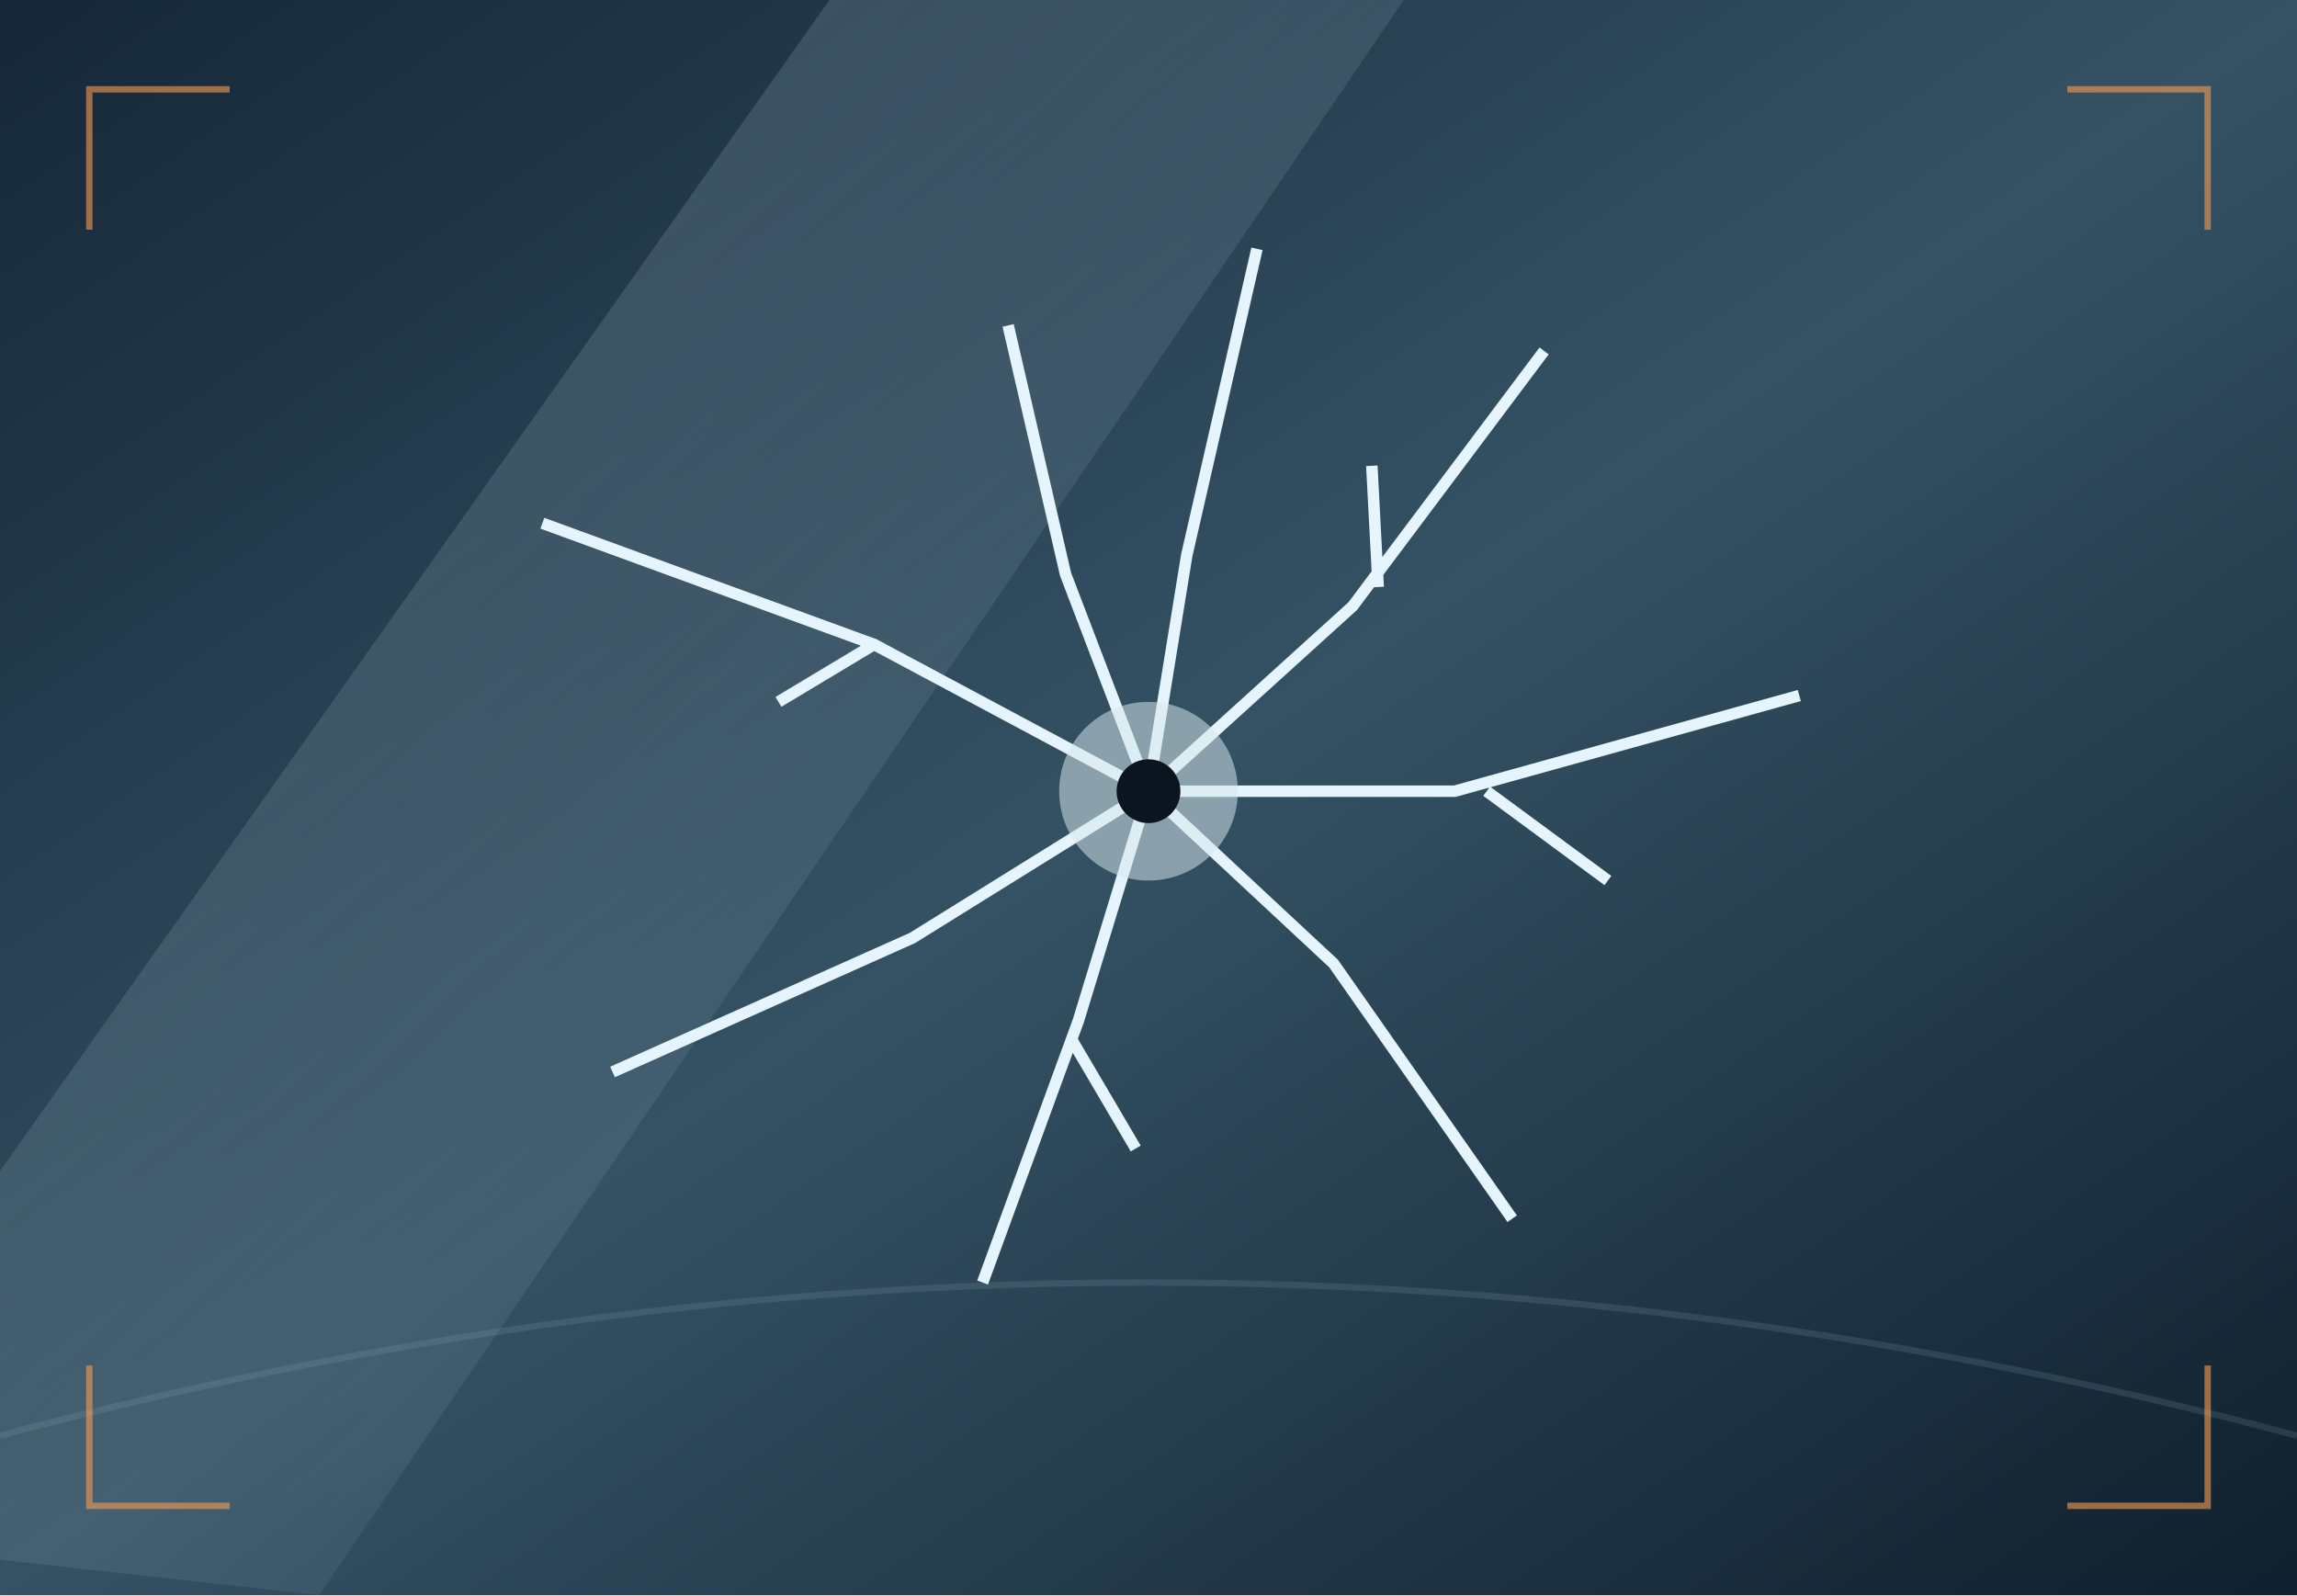
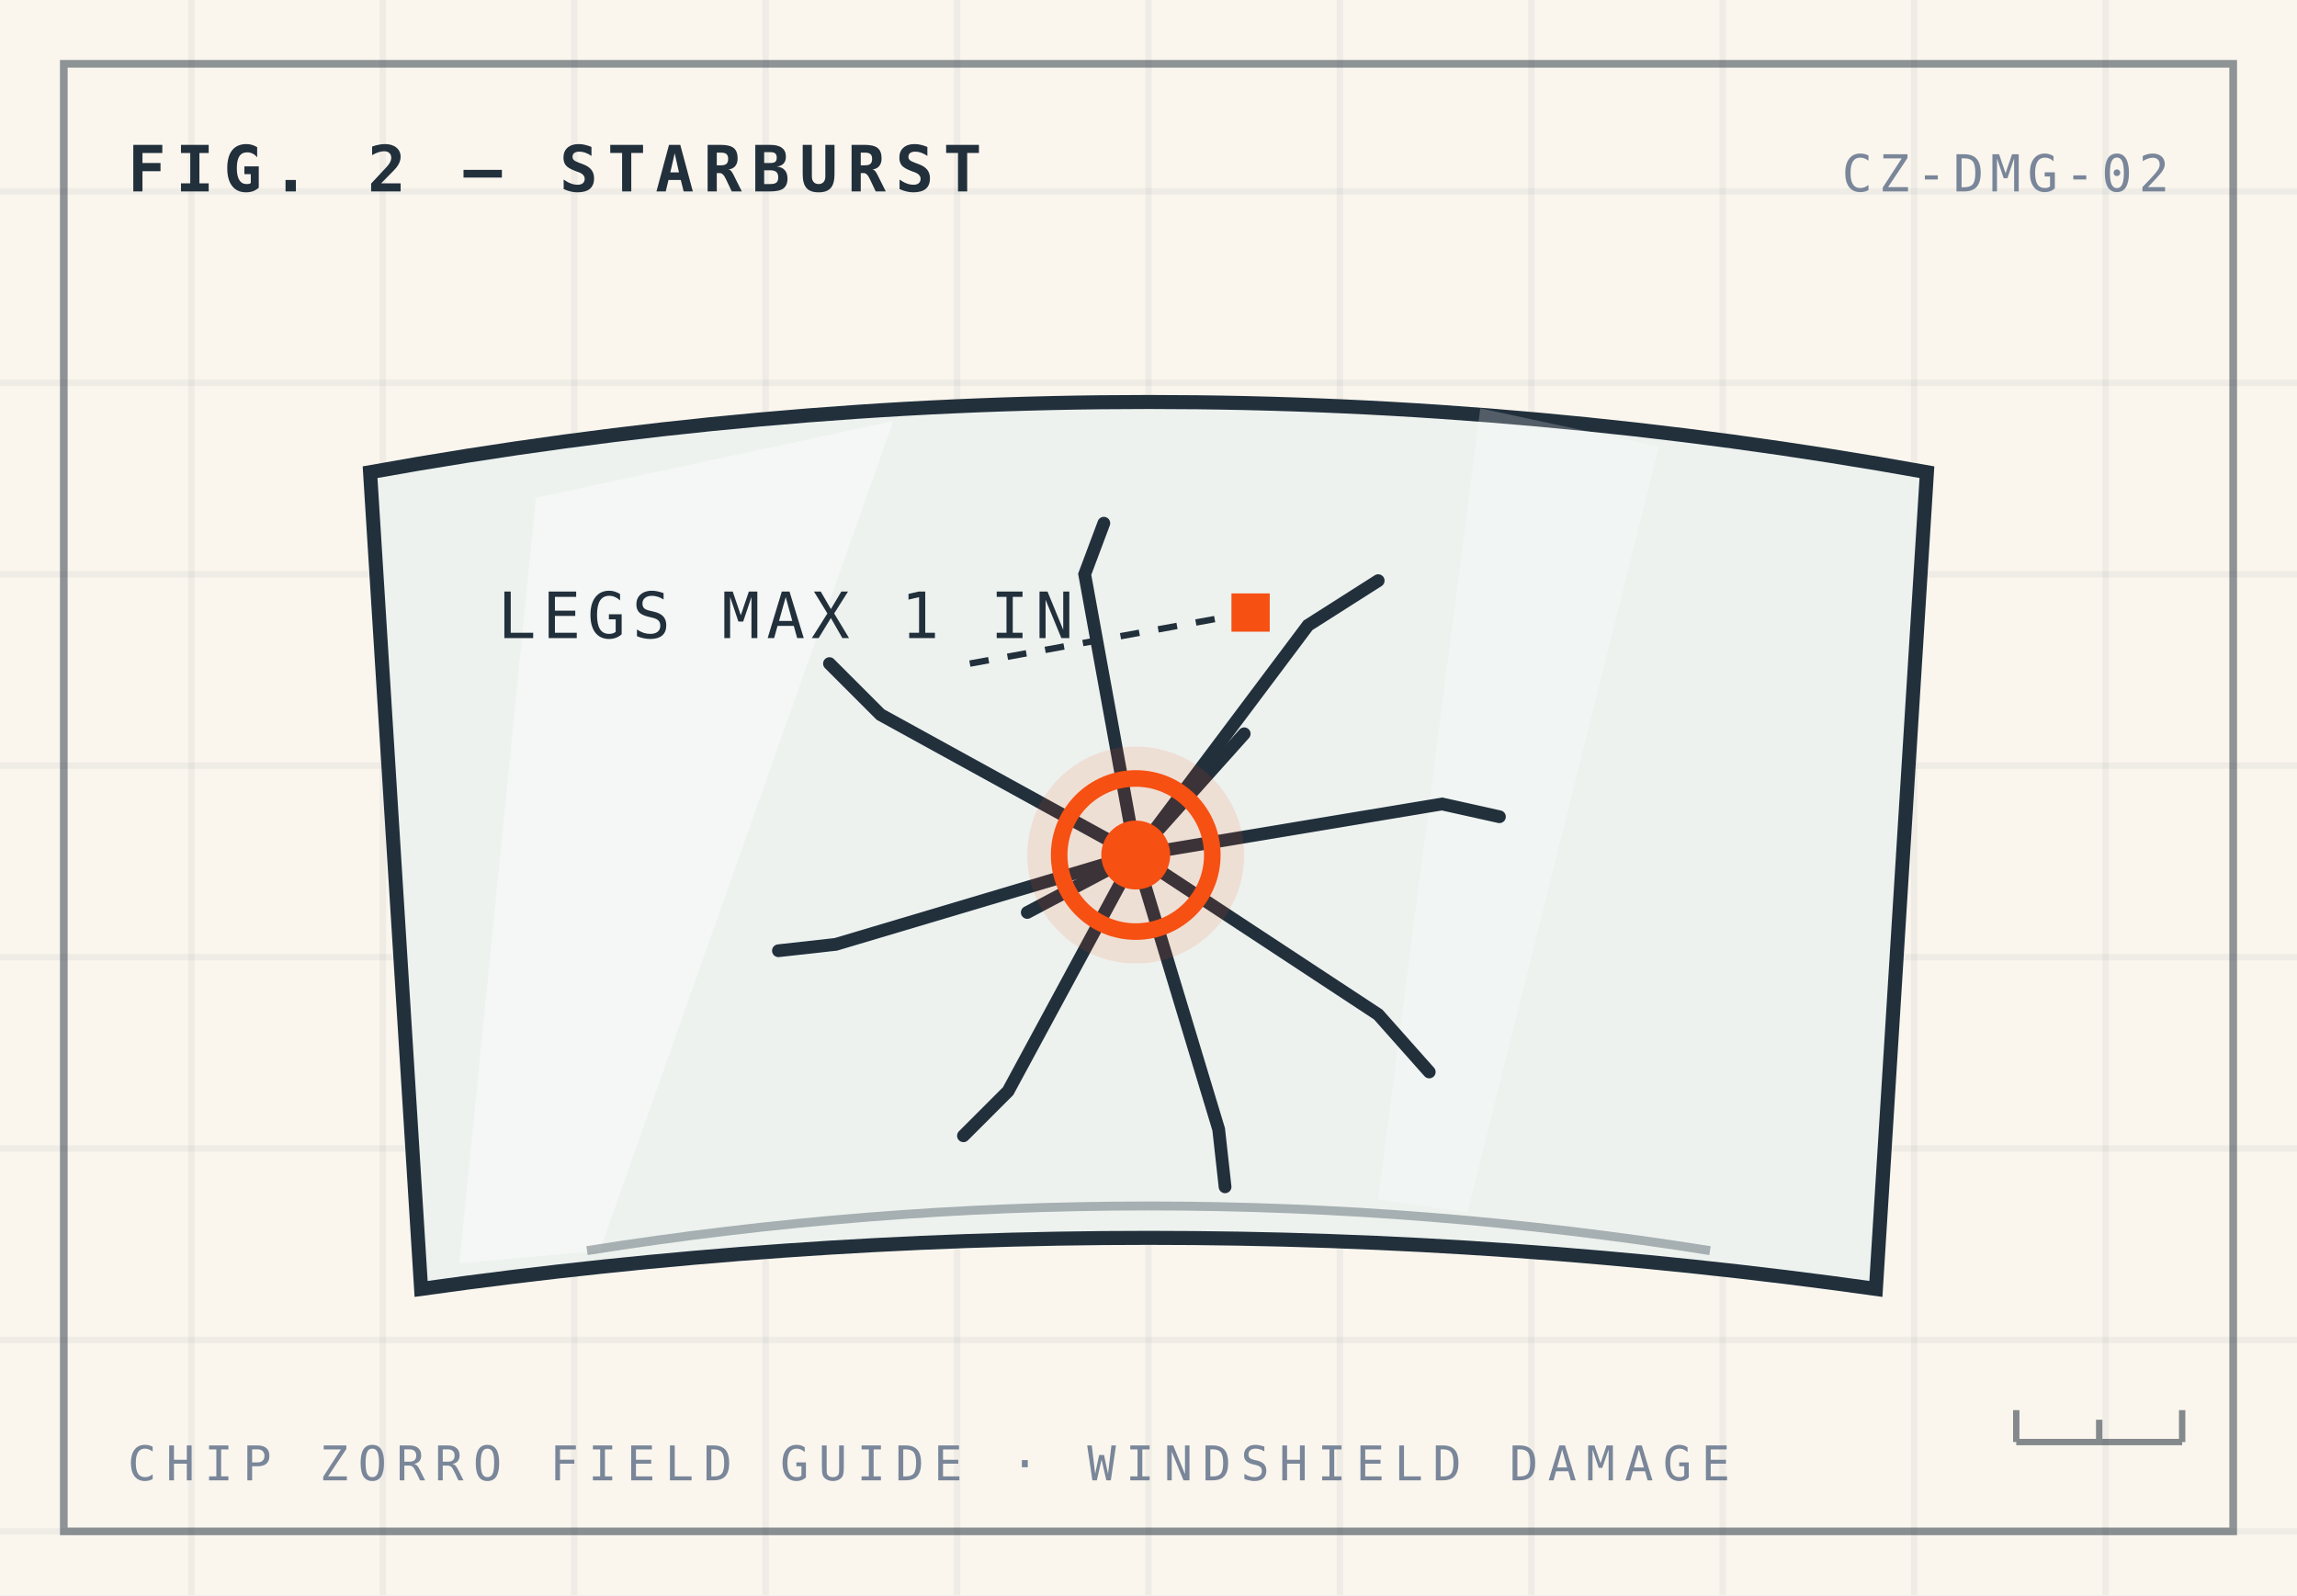
- <svg xmlns="http://www.w3.org/2000/svg" viewBox="0 0 360 250" role="img">
-   <defs>
-     <linearGradient id="glass" x2="1" y2="1">
-       <stop stop-color="#152738" />
-       <stop offset=".5" stop-color="#345264" />
-       <stop offset="1" stop-color="#101f2d" />
-     </linearGradient>
-     <linearGradient id="shine" x2="1" y2="1">
-       <stop stop-color="#bcd8e5" stop-opacity=".24" />
-       <stop offset="1" stop-color="#d4e8f5" stop-opacity="0" />
-     </linearGradient>
-   </defs>
-   <rect width="360" height="250" fill="url(#glass)" />
-   <path d="M-40 240 130 0h90L50 250Z" fill="url(#shine)" />
-   <path d="M0 225Q180 177 360 225" fill="none" stroke="#8fa7b9" stroke-opacity=".18" stroke-width="1" />
-   <path d="M180 124 167 90 158 51M180 124 212 95 242 55M180 124 228 124 282 109M180 124 209 151 237 191M180 124 169 160 154 201M180 124 143 147 96 168M180 124 137 101 85 82M180 124 186 87 197 39M216 92 215 73M233 124 252 138M168 163 178 180M137 101 122 110" fill="none" stroke="#e6f5fd" stroke-width="1.8" />
-   <circle cx="180" cy="124" r="14" fill="#d6e6ec88" />
-   <circle cx="180" cy="124" r="5" fill="#0b141f" />
-   <path d="M14 36V14h22M324 14h22v22M346 214v22h-22M36 236H14v-22" fill="none" stroke="#f99b50" stroke-opacity=".6" stroke-width="1" />
+ <svg xmlns="http://www.w3.org/2000/svg" viewBox="0 0 360 250" role="img" aria-label="Technical illustration of a starburst chip">
+   <rect width="360" height="250" fill="#faf6ee" />
+   <g stroke="#22303c" stroke-opacity=".05">
+     <path d="M30 0v250M60 0v250M90 0v250M120 0v250M150 0v250M180 0v250M210 0v250M240 0v250M270 0v250M300 0v250M330 0v250" />
+     <path d="M0 30h360M0 60h360M0 90h360M0 120h360M0 150h360M0 180h360M0 210h360M0 240h360" />
+   </g>
+   <rect x="10" y="10" width="340" height="230" fill="none" stroke="#22303c" stroke-opacity=".5" stroke-width="1.2" />
+   <g font-family="'JetBrains Mono',ui-monospace,monospace" fill="#22303c">
+     <text x="20" y="30" font-size="10" letter-spacing="1.5" font-weight="600">FIG. 2 — STARBURST</text>
+     <text x="340" y="30" font-size="8" letter-spacing="1" text-anchor="end" fill="#7a8699">CZ-DMG-02</text>
+     <text x="20" y="232" font-size="7.5" letter-spacing="1.5" fill="#7a8699">CHIP ZORRO FIELD GUIDE · WINDSHIELD DAMAGE</text>
+   </g>
+   <g stroke="#22303c" stroke-width="1" opacity=".55">
+     <path d="M316 226h26M316 226v-5M329 226v-3.5M342 226v-5" />
+   </g>
+   <path d="M58 74 Q180 52 302 74 L294 202 Q180 186 66 202 Z" fill="#edf2ef" stroke="#22303c" stroke-width="2.2" />
+   <path d="M84 78 L140 66 L94 196 L72 198 Z" fill="#ffffff" opacity=".38" />
+   <path d="M232 64 L260 70 L230 190 L216 188 Z" fill="#ffffff" opacity=".22" />
+   <path d="M92 196 Q180 182 268 196" fill="none" stroke="#22303c" stroke-width="1.4" opacity=".35" />
+   <g transform="translate(178 134)">
+     <g stroke="#22303c" stroke-width="2" fill="none" stroke-linecap="round">
+       <path d="M0 0 L-8 -44 L-5 -52" />
+       <path d="M0 0 L27 -36 L38 -43" />
+       <path d="M0 0 L48 -8 L57 -6" />
+       <path d="M0 0 L38 25 L46 34" />
+       <path d="M0 0 L13 43 L14 52" />
+       <path d="M0 0 L-20 37 L-27 44" />
+       <path d="M0 0 L-47 14 L-56 15" />
+       <path d="M0 0 L-40 -22 L-48 -30" />
+       <path d="M0 0 L17 -19" />
+       <path d="M0 0 L-17 9" />
+     </g>
+     <circle r="17" fill="#f65013" opacity=".12" />
+     <circle r="12" fill="none" stroke="#f65013" stroke-width="2.6" />
+     <circle r="5.4" fill="#f65013" />
+   </g>
+   <text x="78" y="100" font-family="'JetBrains Mono',ui-monospace,monospace" font-size="10" letter-spacing="1" fill="#22303c">LEGS MAX 1 IN</text>
+   <path d="M152 104 L196 96" stroke="#22303c" stroke-width="1" stroke-dasharray="3 3" />
+   <rect x="193" y="93" width="6" height="6" fill="#f65013" />
</svg>
